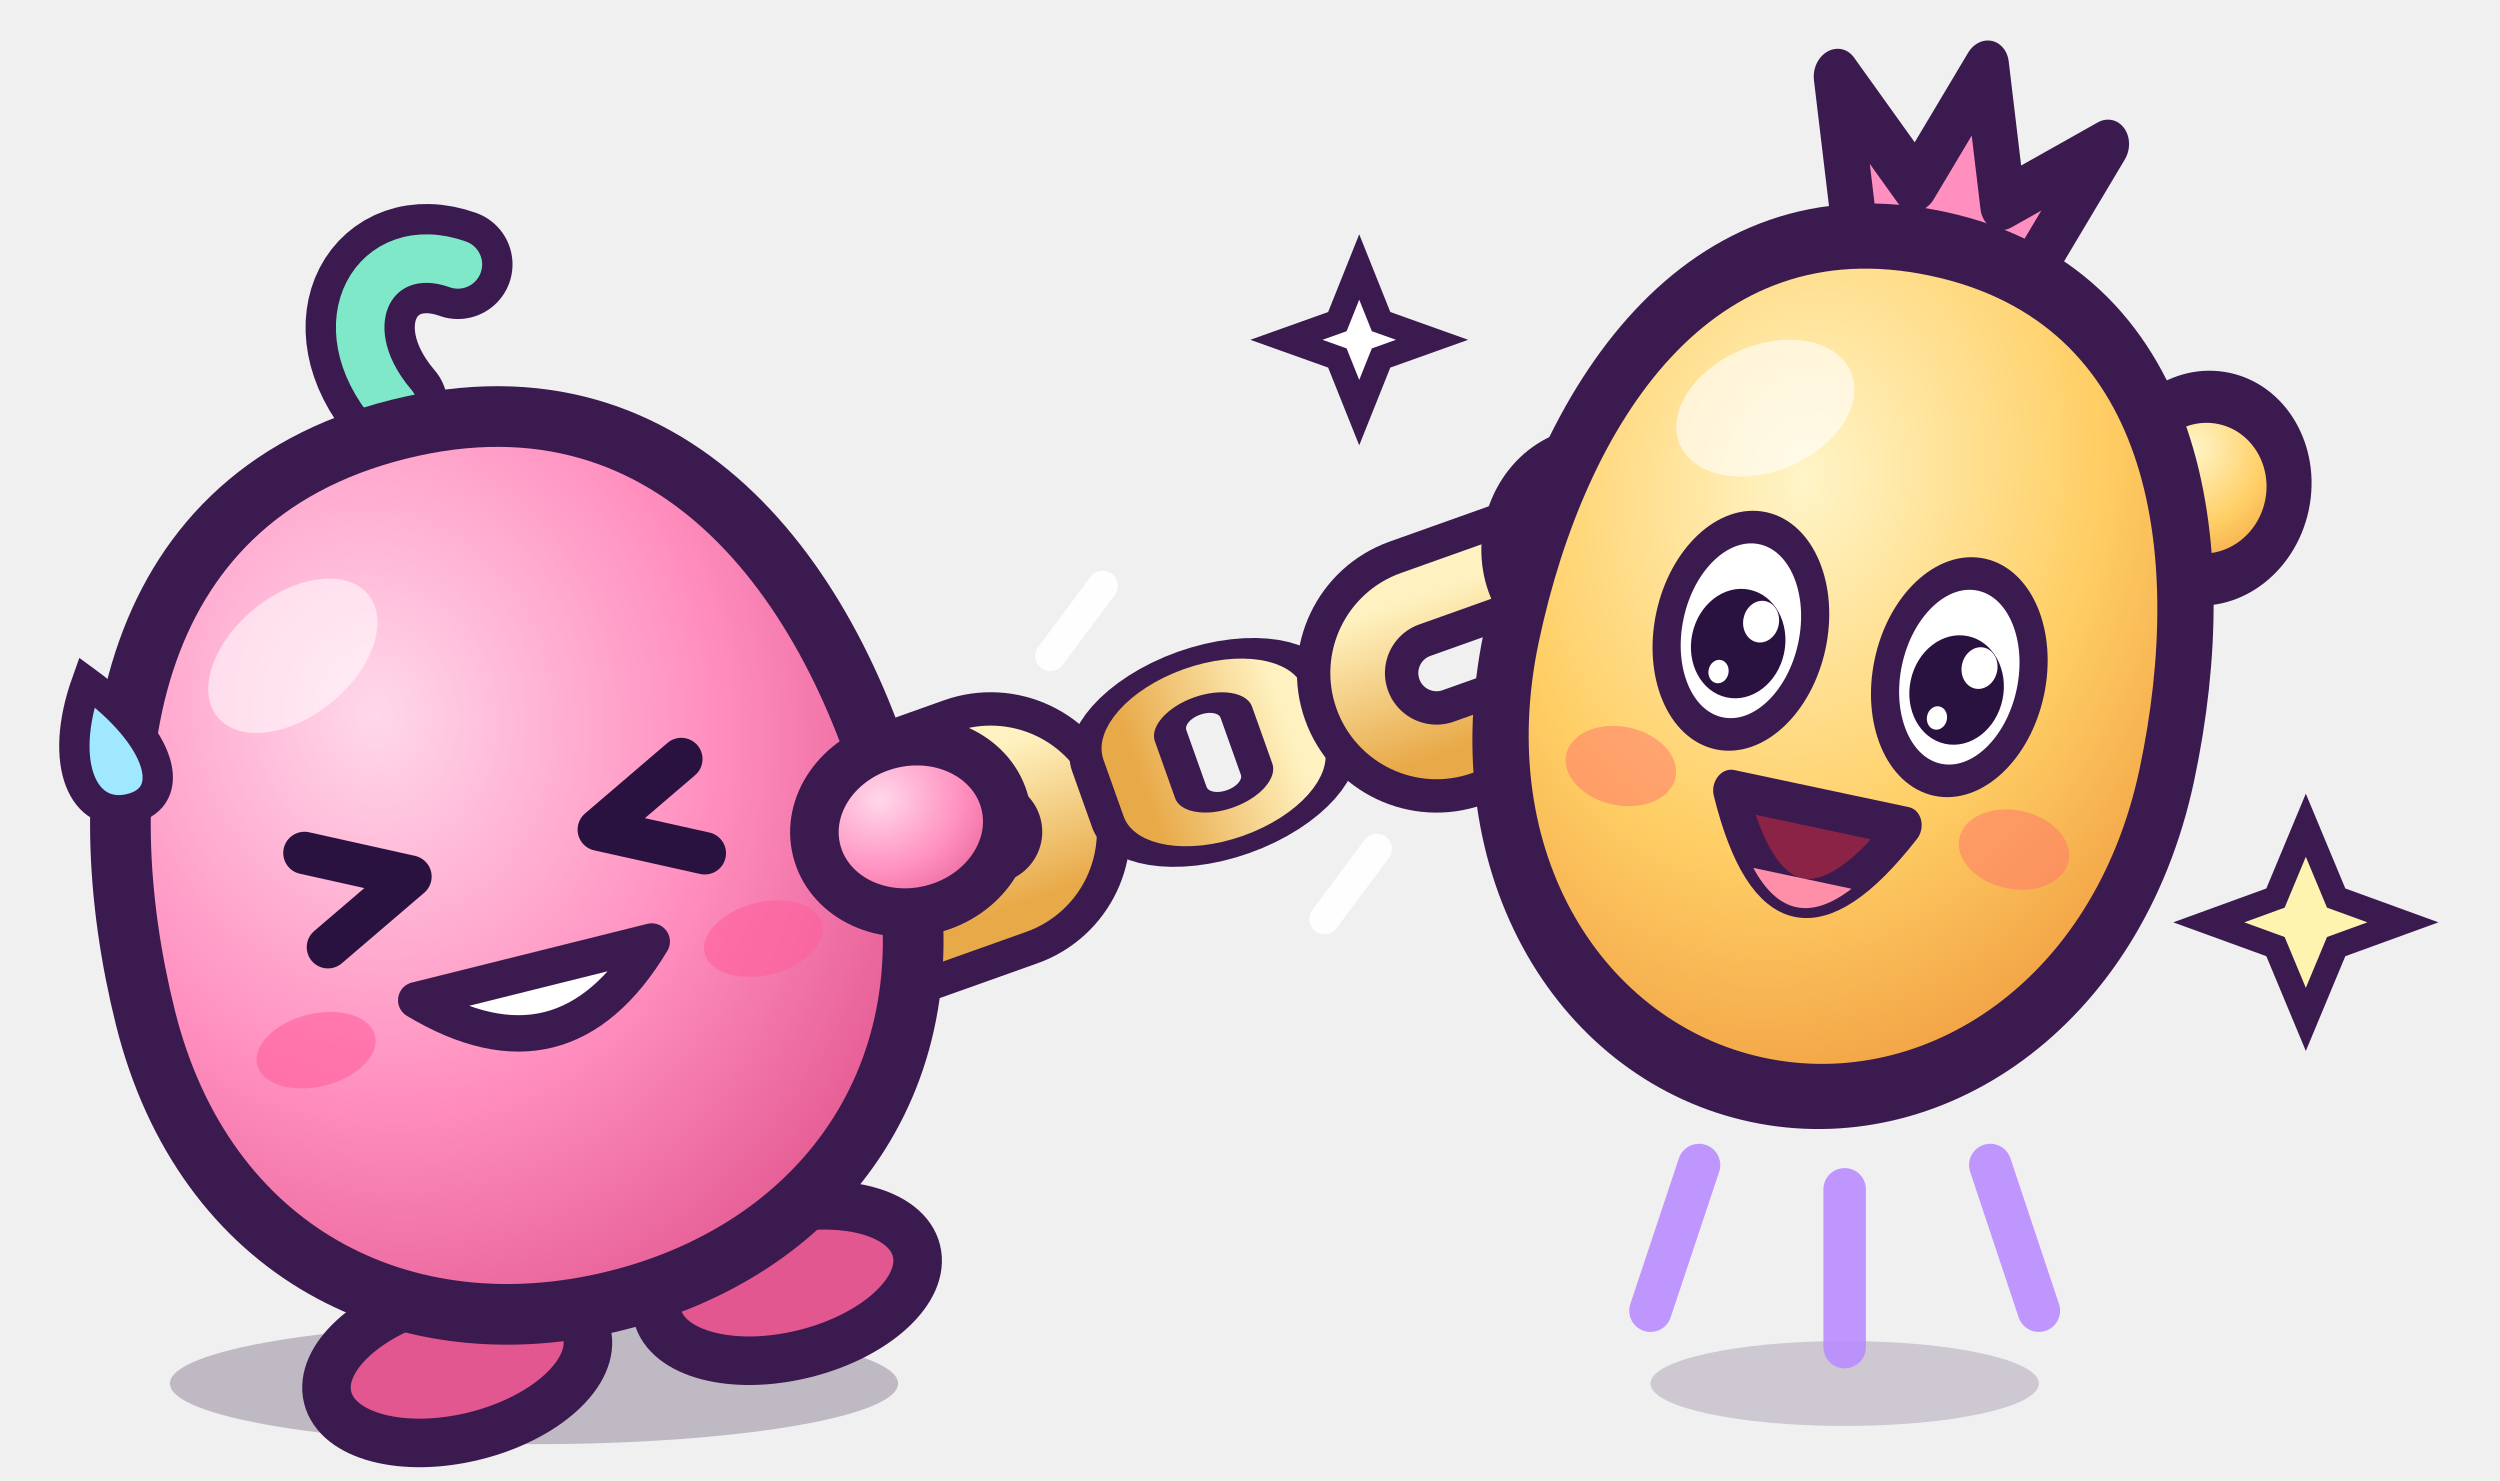
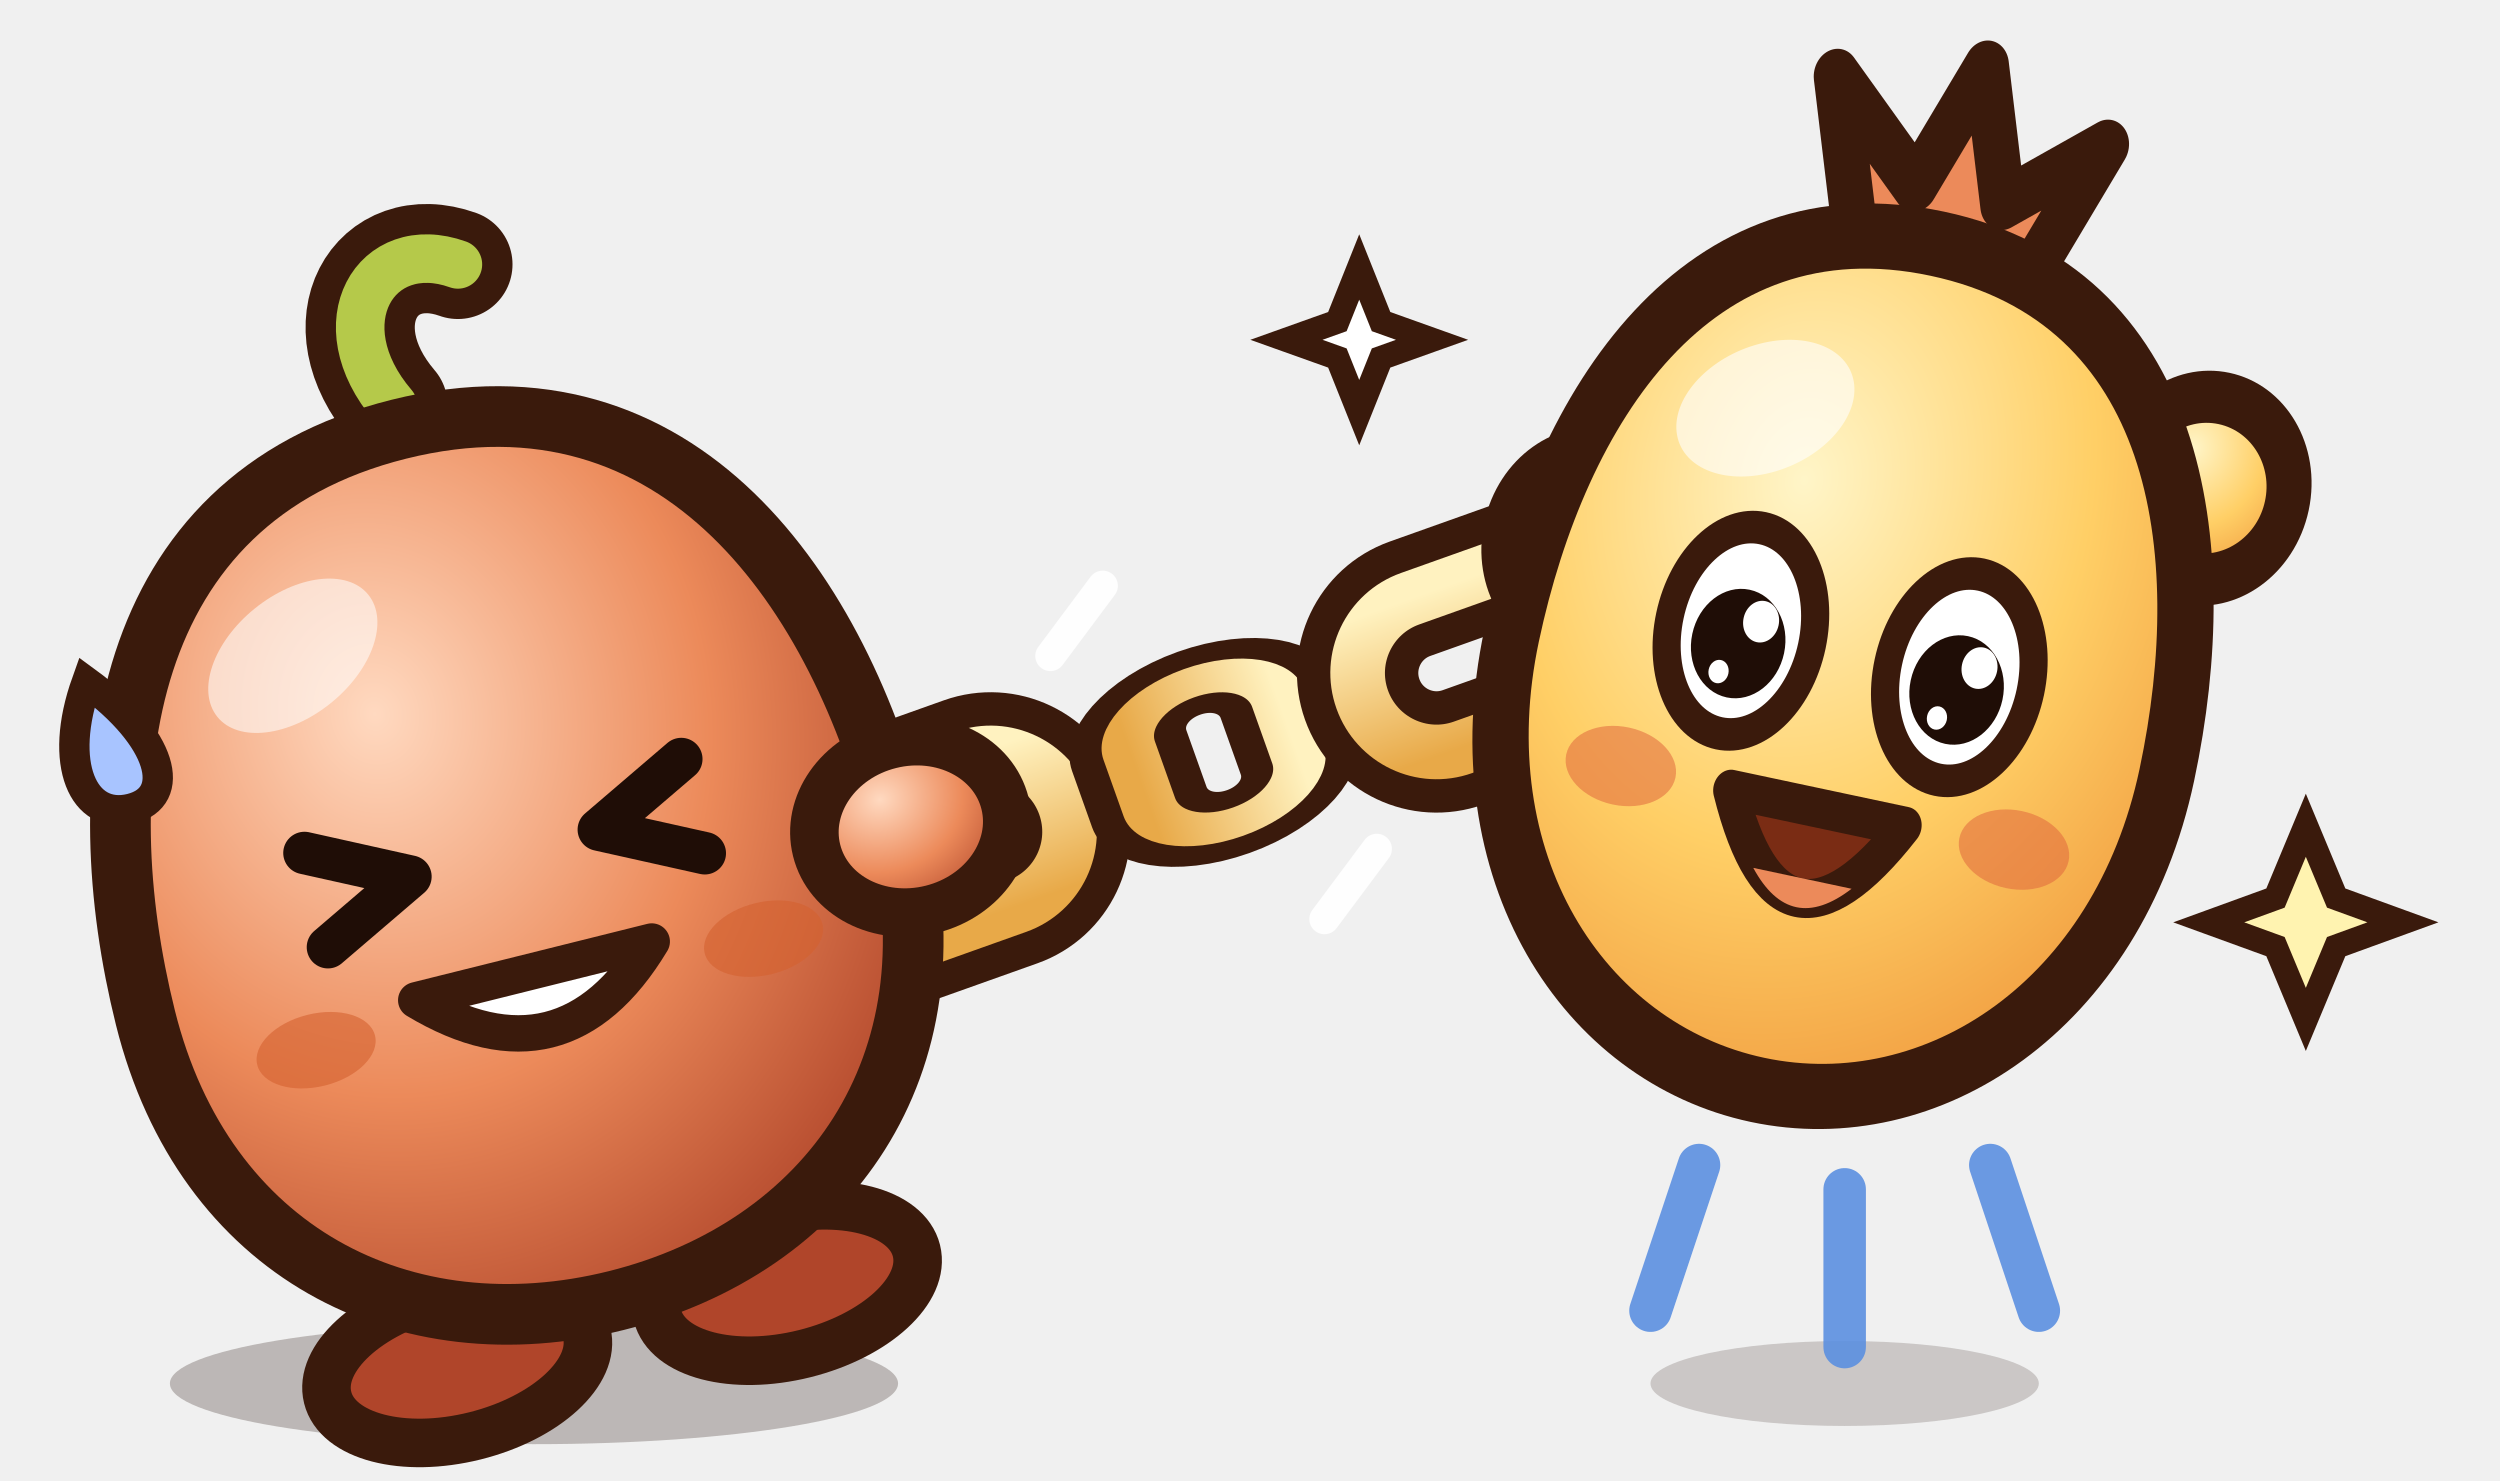
<svg xmlns="http://www.w3.org/2000/svg" viewBox="0 -10 206 122" role="img" aria-label="It Takes Two - Online">
  <defs>
    <radialGradient id="tl-pink" cx="38%" cy="30%" r="78%">
-       <stop offset="0" stop-color="#ffd8ea" />
-       <stop offset="0.55" stop-color="#ff8fbf" />
-       <stop offset="1" stop-color="#e2578f" />
+       <stop offset="0" stop-color="#ffd9c0" />
+       <stop offset="0.55" stop-color="#ec8a5a" />
+       <stop offset="1" stop-color="#b0452a" />
    </radialGradient>
    <radialGradient id="tl-gold" cx="38%" cy="30%" r="78%">
      <stop offset="0" stop-color="#fff5c8" />
      <stop offset="0.55" stop-color="#ffcf66" />
      <stop offset="1" stop-color="#f09a3e" />
    </radialGradient>
    <linearGradient id="tl-link" x1="0" y1="0" x2="0" y2="1">
      <stop offset="0" stop-color="#fff2c0" />
      <stop offset="1" stop-color="#e8a948" />
    </linearGradient>
    <g id="link">
-       <rect x="-11" y="-6.5" width="22" height="13" rx="6.5" fill="none" stroke="#3a1a4f" stroke-width="10" />
+       <rect x="-11" y="-6.5" width="22" height="13" rx="6.5" fill="none" stroke="#3a1a0c" stroke-width="10" />
      <rect x="-11" y="-6.5" width="22" height="13" rx="6.5" fill="none" stroke="url(#tl-link)" stroke-width="4.5" />
    </g>
  </defs>
-   <ellipse cx="44" cy="104" rx="30" ry="5" fill="#2a1240" opacity="0.25" />
-   <ellipse cx="152" cy="104" rx="16" ry="3.5" fill="#2a1240" opacity="0.18" />
+   <ellipse cx="44" cy="104" rx="30" ry="5" fill="#1f0d06" opacity="0.25" />
+   <ellipse cx="152" cy="104" rx="16" ry="3.5" fill="#1f0d06" opacity="0.18" />
  <g transform="translate(100 52) rotate(-19.6)">
    <use href="#link" x="-24" />
    <use href="#link" x="0" transform="rotate(90 0 0) scale(0.55 1)" />
    <use href="#link" x="24" />
    <path d="M-10 -12 L-4 -16 M10 12 L4 16" stroke="#fff" stroke-width="2.5" stroke-linecap="round" opacity="0.9" />
  </g>
-   <g stroke="#b98bff" stroke-width="3.5" stroke-linecap="round" opacity="0.9">
+   <g stroke="#5b8fe0" stroke-width="3.5" stroke-linecap="round" opacity="0.9">
    <path d="M140 86 L136 98" />
    <path d="M152 88 L152 101" />
    <path d="M164 86 L168 98" />
  </g>
  <g transform="rotate(-14 44 70)">
-     <path d="M44 22 C40 14 46 8 52 12" fill="none" stroke="#3a1a4f" stroke-width="9" stroke-linecap="round" />
-     <path d="M44 22 C40 14 46 8 52 12" fill="none" stroke="#7ee8c8" stroke-width="4" stroke-linecap="round" />
-     <ellipse cx="30" cy="100" rx="11" ry="6" fill="#e2578f" stroke="#3a1a4f" stroke-width="4" />
-     <ellipse cx="58" cy="100" rx="11" ry="6" fill="#e2578f" stroke="#3a1a4f" stroke-width="4" />
-     <path d="M44 24 C68 24 76 46 76 66 C76 86 62 98 44 98 C26 98 12 86 12 66 C12 46 20 24 44 24 Z" fill="url(#tl-pink)" stroke="#3a1a4f" stroke-width="5" stroke-linejoin="round" />
+     <path d="M44 22 C40 14 46 8 52 12" fill="none" stroke="#3a1a0c" stroke-width="9" stroke-linecap="round" />
+     <path d="M44 22 C40 14 46 8 52 12" fill="none" stroke="#b5c94a" stroke-width="4" stroke-linecap="round" />
+     <ellipse cx="30" cy="100" rx="11" ry="6" fill="#b0452a" stroke="#3a1a0c" stroke-width="4" />
+     <ellipse cx="58" cy="100" rx="11" ry="6" fill="#b0452a" stroke="#3a1a0c" stroke-width="4" />
+     <path d="M44 24 C68 24 76 46 76 66 C76 86 62 98 44 98 C26 98 12 86 12 66 C12 46 20 24 44 24 Z" fill="url(#tl-pink)" stroke="#3a1a0c" stroke-width="5" stroke-linejoin="round" />
    <ellipse cx="31" cy="40" rx="8" ry="5" fill="#fff" opacity="0.55" transform="rotate(-25 31 40)" />
-     <path d="M28 56 L36 60 L28 64" fill="none" stroke="#2a1240" stroke-width="3.5" stroke-linecap="round" stroke-linejoin="round" />
-     <path d="M60 56 L52 60 L60 64" fill="none" stroke="#2a1240" stroke-width="3.5" stroke-linecap="round" stroke-linejoin="round" />
-     <ellipse cx="25" cy="72" rx="5" ry="3" fill="#ff5f9b" opacity="0.6" />
-     <ellipse cx="63" cy="72" rx="5" ry="3" fill="#ff5f9b" opacity="0.6" />
-     <path d="M34 70 Q44 80 54 70 Z" fill="#fff" stroke="#3a1a4f" stroke-width="3" stroke-linejoin="round" />
-     <ellipse cx="77" cy="66" rx="8" ry="7" fill="url(#tl-pink)" stroke="#3a1a4f" stroke-width="4" />
-     <path d="M14 38 C10 44 11 49 15 49 C19 49 19 44 14 38 Z" fill="#9fe8ff" stroke="#3a1a4f" stroke-width="2.5" />
+     <path d="M28 56 L36 60 L28 64" fill="none" stroke="#1f0d06" stroke-width="3.5" stroke-linecap="round" stroke-linejoin="round" />
+     <path d="M60 56 L52 60 L60 64" fill="none" stroke="#1f0d06" stroke-width="3.5" stroke-linecap="round" stroke-linejoin="round" />
+     <ellipse cx="25" cy="72" rx="5" ry="3" fill="#d4602f" opacity="0.6" />
+     <ellipse cx="63" cy="72" rx="5" ry="3" fill="#d4602f" opacity="0.6" />
+     <path d="M34 70 Q44 80 54 70 Z" fill="#fff" stroke="#3a1a0c" stroke-width="3" stroke-linejoin="round" />
+     <ellipse cx="77" cy="66" rx="8" ry="7" fill="url(#tl-pink)" stroke="#3a1a0c" stroke-width="4" />
+     <path d="M14 38 C10 44 11 49 15 49 C19 49 19 44 14 38 Z" fill="#a8c4ff" stroke="#3a1a0c" stroke-width="2.5" />
  </g>
  <g transform="translate(152 46) rotate(12) scale(0.92 1.08) translate(-152 -46)">
-     <path d="M144 11 L140 1 L149 8 L153 -2 L157 8 L165 2 L161 12" fill="#ff8fbf" stroke="#3a1a4f" stroke-width="4" stroke-linejoin="round" />
-     <ellipse cx="127" cy="40" rx="7.5" ry="7" fill="url(#tl-gold)" stroke="#3a1a4f" stroke-width="4" />
-     <ellipse cx="180" cy="26" rx="7.5" ry="7" fill="url(#tl-gold)" stroke="#3a1a4f" stroke-width="4" />
-     <path d="M152 12 C174 12 182 30 182 48 C182 66 168 78 152 78 C136 78 122 66 122 48 C122 30 130 12 152 12 Z" fill="url(#tl-gold)" stroke="#3a1a4f" stroke-width="5" stroke-linejoin="round" />
+     <path d="M144 11 L140 1 L149 8 L153 -2 L157 8 L165 2 L161 12" fill="#ec8a5a" stroke="#3a1a0c" stroke-width="4" stroke-linejoin="round" />
+     <ellipse cx="127" cy="40" rx="7.5" ry="7" fill="url(#tl-gold)" stroke="#3a1a0c" stroke-width="4" />
+     <ellipse cx="180" cy="26" rx="7.5" ry="7" fill="url(#tl-gold)" stroke="#3a1a0c" stroke-width="4" />
+     <path d="M152 12 C174 12 182 30 182 48 C182 66 168 78 152 78 C136 78 122 66 122 48 C122 30 130 12 152 12 Z" fill="url(#tl-gold)" stroke="#3a1a0c" stroke-width="5" stroke-linejoin="round" />
    <ellipse cx="140" cy="27" rx="8" ry="5" fill="#fff" opacity="0.6" transform="rotate(-25 140 27)" />
-     <ellipse cx="142" cy="44" rx="6.5" ry="8" fill="#fff" stroke="#3a1a4f" stroke-width="2.5" />
-     <ellipse cx="162" cy="44" rx="6.5" ry="8" fill="#fff" stroke="#3a1a4f" stroke-width="2.5" />
-     <circle cx="142" cy="45" r="4.2" fill="#2a1240" />
-     <circle cx="162" cy="45" r="4.2" fill="#2a1240" />
+     <ellipse cx="142" cy="44" rx="6.5" ry="8" fill="#fff" stroke="#3a1a0c" stroke-width="2.5" />
+     <ellipse cx="162" cy="44" rx="6.5" ry="8" fill="#fff" stroke="#3a1a0c" stroke-width="2.5" />
+     <circle cx="142" cy="45" r="4.2" fill="#1f0d06" />
+     <circle cx="162" cy="45" r="4.2" fill="#1f0d06" />
    <circle cx="143.6" cy="43" r="1.6" fill="#fff" />
    <circle cx="163.6" cy="43" r="1.6" fill="#fff" />
    <circle cx="140.8" cy="47.4" r="0.9" fill="#fff" />
    <circle cx="160.8" cy="47.4" r="0.9" fill="#fff" />
-     <ellipse cx="134" cy="56" rx="5" ry="3" fill="#ff7a6b" opacity="0.55" />
-     <ellipse cx="170" cy="56" rx="5" ry="3" fill="#ff7a6b" opacity="0.55" />
-     <path d="M144 56 Q152 70 160 56 Z" fill="#8a2345" stroke="#3a1a4f" stroke-width="3" stroke-linejoin="round" />
-     <path d="M147.5 61.5 Q152 66 156.5 61.5" fill="#ff8fa8" />
+     <ellipse cx="134" cy="56" rx="5" ry="3" fill="#e0673d" opacity="0.55" />
+     <ellipse cx="170" cy="56" rx="5" ry="3" fill="#e0673d" opacity="0.55" />
+     <path d="M144 56 Q152 70 160 56 Z" fill="#7a2c14" stroke="#3a1a0c" stroke-width="3" stroke-linejoin="round" />
+     <path d="M147.5 61.5 Q152 66 156.5 61.5" fill="#ec8a5a" />
  </g>
-   <path d="M190 58 L192.5 64 L198 66 L192.5 68 L190 74 L187.5 68 L182 66 L187.5 64 Z" fill="#fff3b0" stroke="#3a1a4f" stroke-width="2" />
-   <path d="M112 12 L113.8 16.5 L118 18 L113.8 19.5 L112 24 L110.2 19.5 L106 18 L110.2 16.5 Z" fill="#fff" stroke="#3a1a4f" stroke-width="2" />
+   <path d="M190 58 L192.5 64 L198 66 L192.5 68 L190 74 L187.5 68 L182 66 L187.5 64 Z" fill="#fff3b0" stroke="#3a1a0c" stroke-width="2" />
+   <path d="M112 12 L113.8 16.5 L118 18 L113.8 19.5 L112 24 L110.2 19.5 L106 18 L110.2 16.5 Z" fill="#fff" stroke="#3a1a0c" stroke-width="2" />
</svg>
